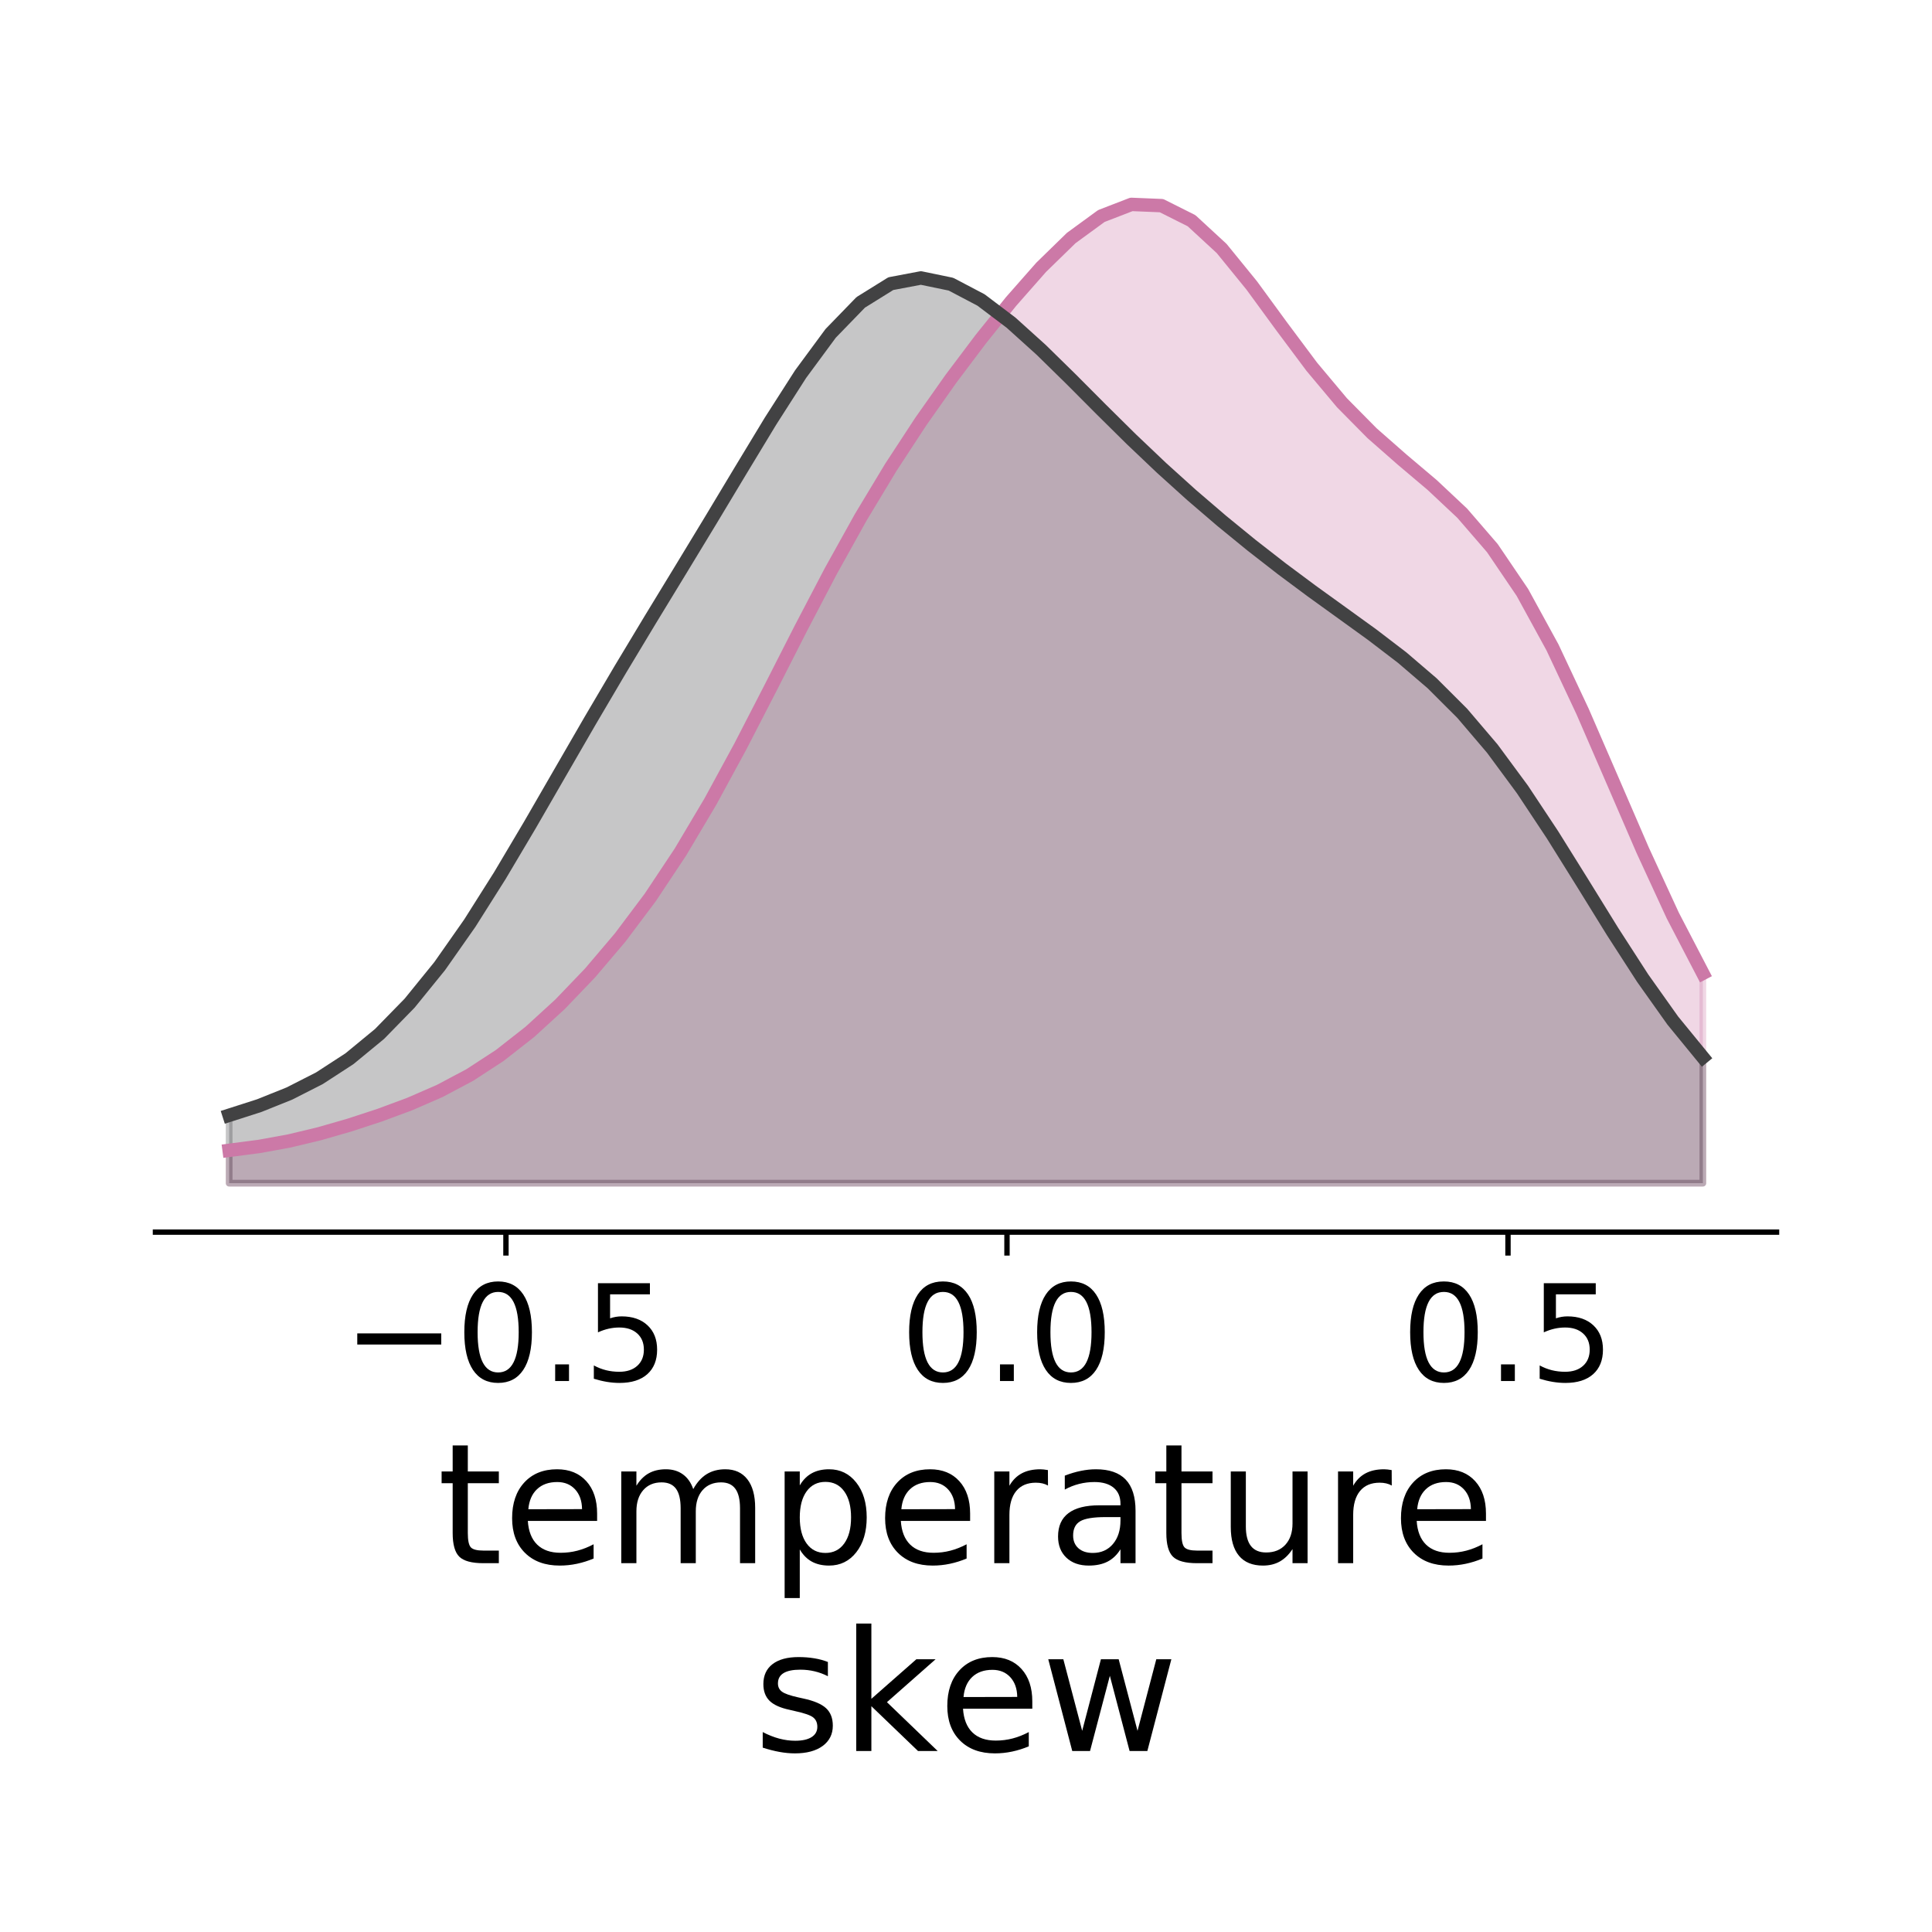
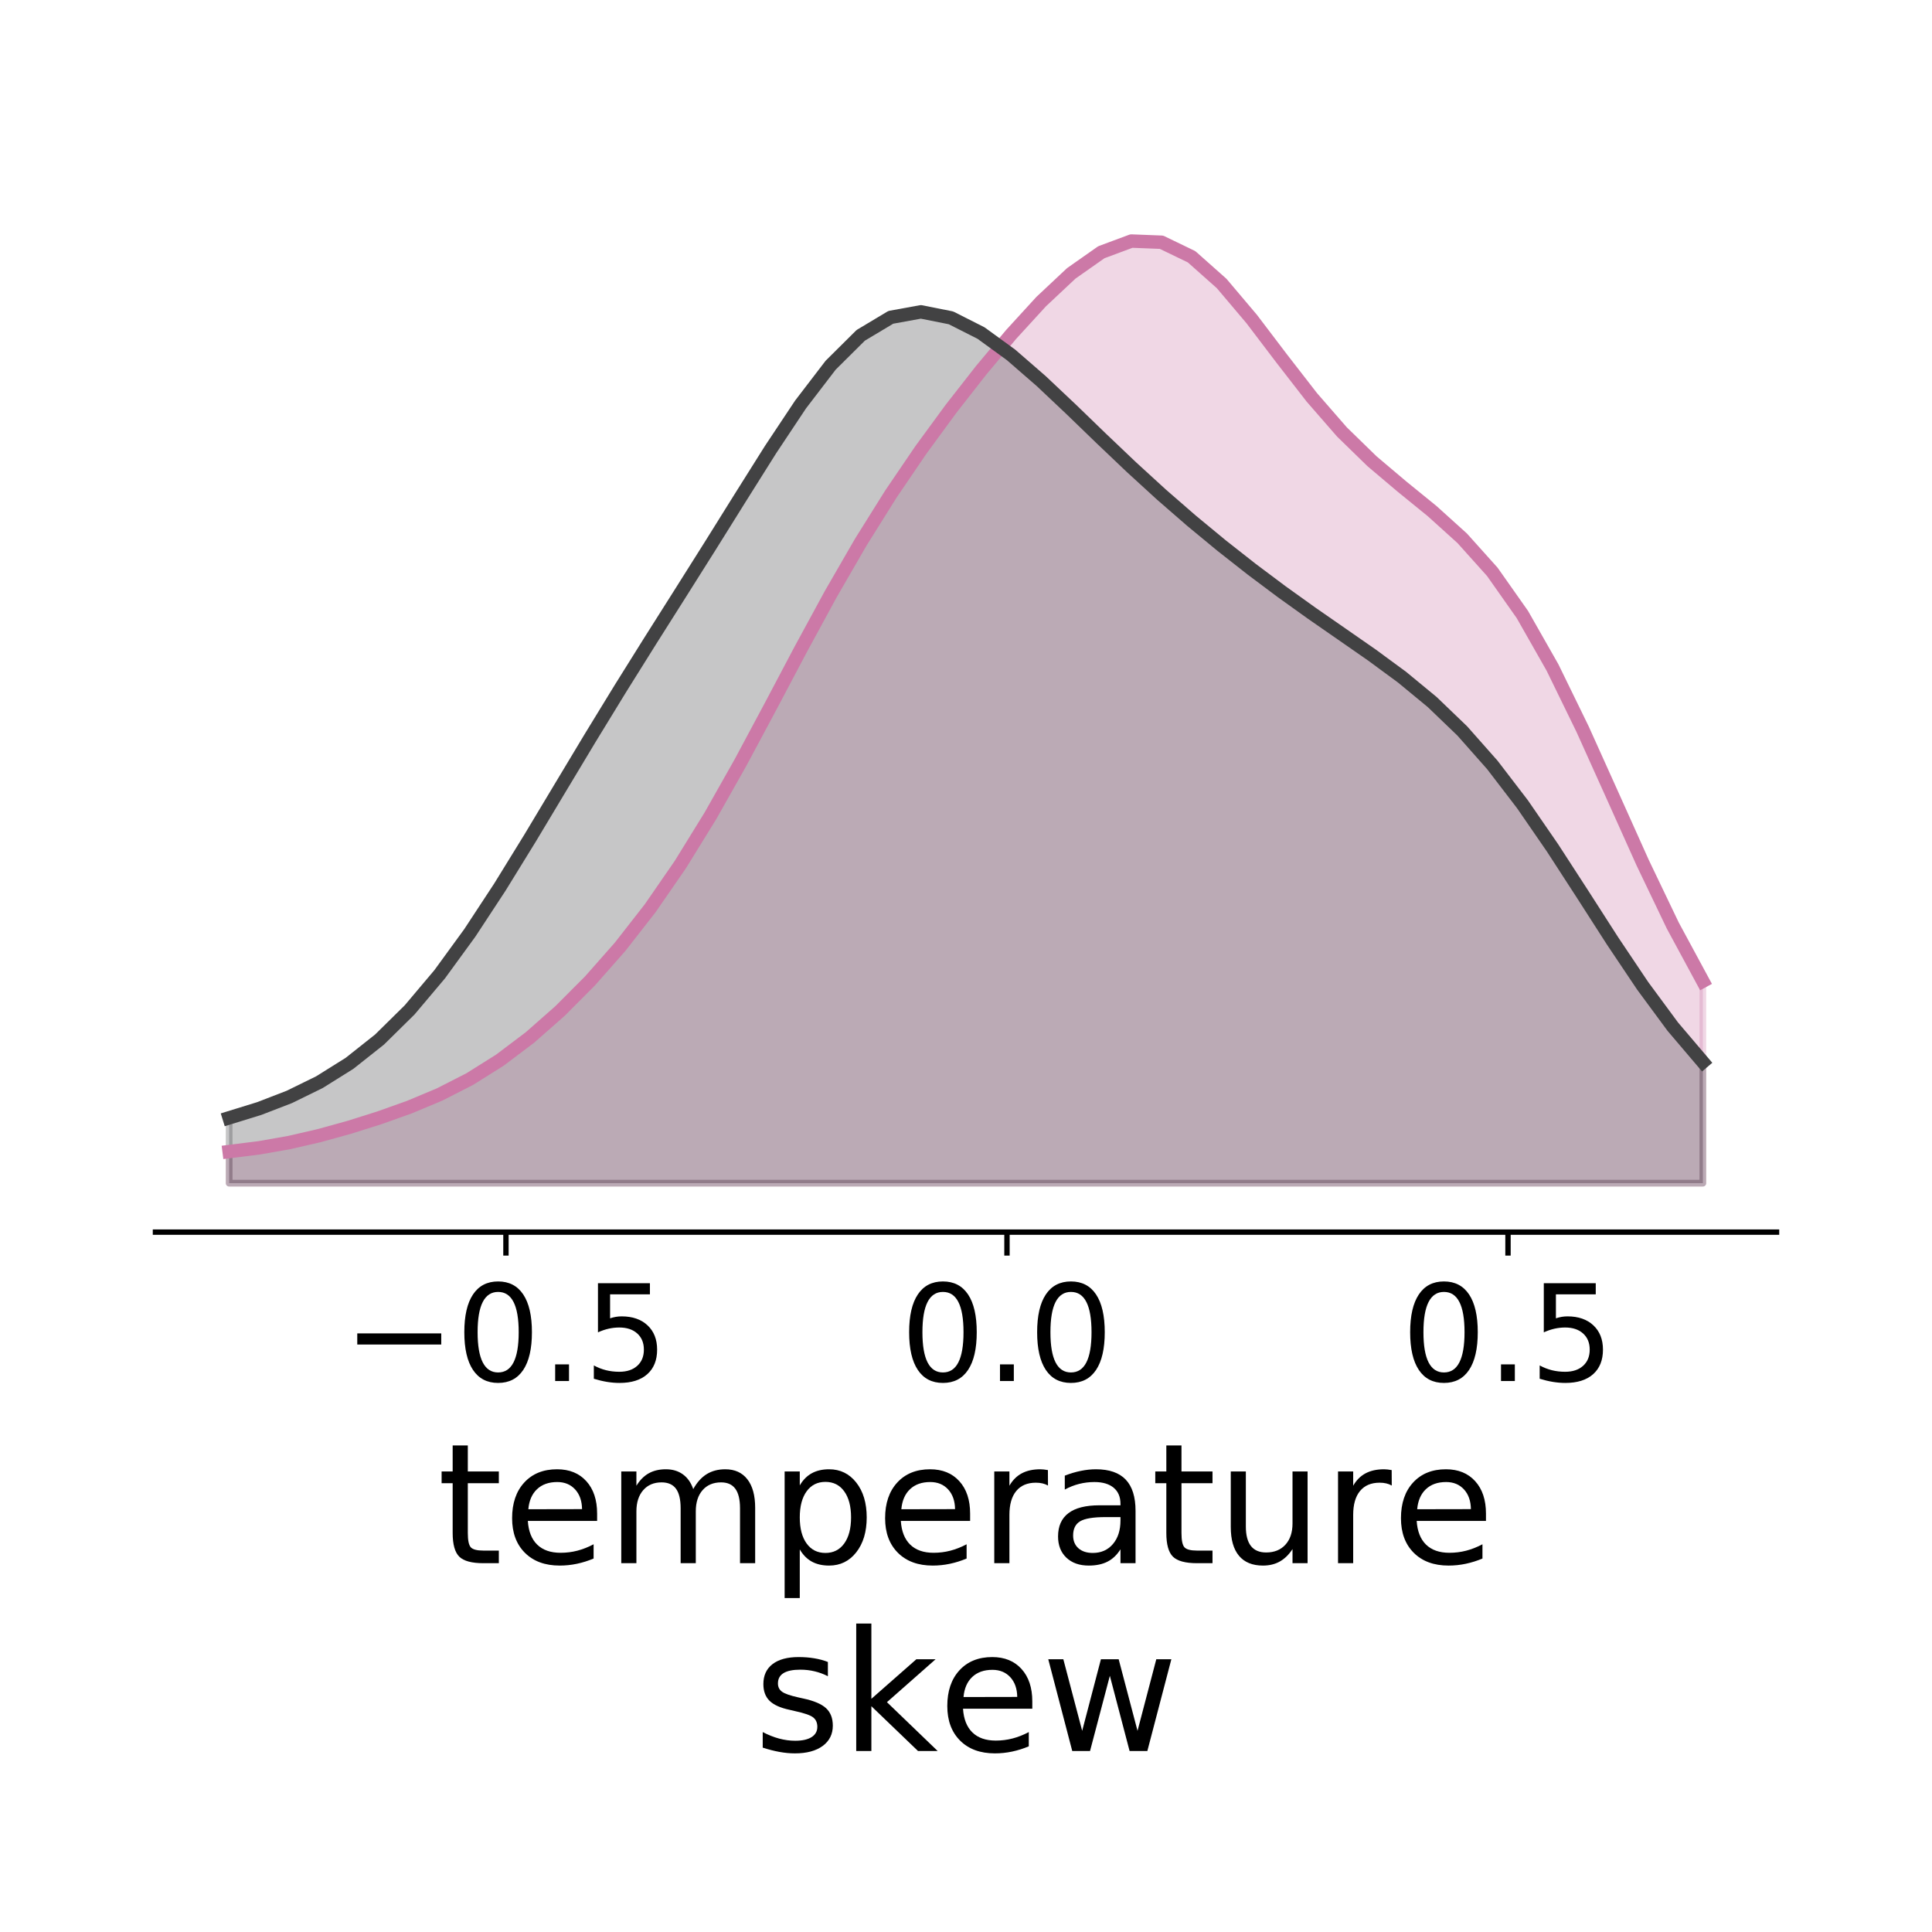
<svg xmlns="http://www.w3.org/2000/svg" xmlns:xlink="http://www.w3.org/1999/xlink" height="288pt" version="1.1" viewBox="0 0 288 288" width="288pt">
  <defs>
    <style type="text/css">
*{stroke-linecap:butt;stroke-linejoin:round;}
  </style>
  </defs>
  <g id="figure_1">
    <g id="patch_1">
      <path d="M 0 288  L 288 288  L 288 0  L 0 0  z " style="fill:#ffffff;" />
    </g>
    <g id="axes_1">
      <g id="patch_2">
        <path d="M 23.175 183.67  L 264.825 183.67  L 264.825 23.175  L 23.175 23.175  z " style="fill:#ffffff;" />
      </g>
      <g id="PolyCollection_1">
        <defs>
-           <path d="M 34.159 -111.625  L 34.159 -116.52  L 38.642 -117.102  L 43.126 -117.921  L 47.609 -118.995  L 52.092 -120.287  L 56.576 -121.755  L 61.059 -123.417  L 65.542 -125.368  L 70.026 -127.748  L 74.509 -130.671  L 78.992 -134.185  L 83.475 -138.285  L 87.959 -142.96  L 92.442 -148.241  L 96.925 -154.21  L 101.409 -160.954  L 105.892 -168.5  L 110.375 -176.746  L 114.859 -185.447  L 119.342 -194.258  L 123.825 -202.826  L 128.308 -210.887  L 132.792 -218.329  L 137.275 -225.179  L 141.758 -231.538  L 146.242 -237.493  L 150.725 -243.064  L 155.208 -248.155  L 159.692 -252.525  L 164.175 -255.798  L 168.658 -257.53  L 173.141 -257.347  L 177.625 -255.098  L 182.108 -250.96  L 186.591 -245.451  L 191.075 -239.318  L 195.558 -233.314  L 200.041 -227.966  L 204.525 -223.428  L 209.008 -219.492  L 213.491 -215.703  L 217.974 -211.494  L 222.458 -206.301  L 226.941 -199.689  L 231.424 -191.499  L 235.908 -181.952  L 240.391 -171.62  L 244.874 -161.25  L 249.358 -151.525  L 253.841 -142.907  L 253.841 -111.625  L 253.841 -111.625  L 249.358 -111.625  L 244.874 -111.625  L 240.391 -111.625  L 235.908 -111.625  L 231.424 -111.625  L 226.941 -111.625  L 222.458 -111.625  L 217.974 -111.625  L 213.491 -111.625  L 209.008 -111.625  L 204.525 -111.625  L 200.041 -111.625  L 195.558 -111.625  L 191.075 -111.625  L 186.591 -111.625  L 182.108 -111.625  L 177.625 -111.625  L 173.141 -111.625  L 168.658 -111.625  L 164.175 -111.625  L 159.692 -111.625  L 155.208 -111.625  L 150.725 -111.625  L 146.242 -111.625  L 141.758 -111.625  L 137.275 -111.625  L 132.792 -111.625  L 128.308 -111.625  L 123.825 -111.625  L 119.342 -111.625  L 114.859 -111.625  L 110.375 -111.625  L 105.892 -111.625  L 101.409 -111.625  L 96.925 -111.625  L 92.442 -111.625  L 87.959 -111.625  L 83.475 -111.625  L 78.992 -111.625  L 74.509 -111.625  L 70.026 -111.625  L 65.542 -111.625  L 61.059 -111.625  L 56.576 -111.625  L 52.092 -111.625  L 47.609 -111.625  L 43.126 -111.625  L 38.642 -111.625  L 34.159 -111.625  z " id="mc38c5ca31a" style="stroke:#cc79a7;stroke-opacity:0.3;" />
+           <path d="M 34.159 -111.625  L 34.159 -116.337  L 38.642 -116.897  L 43.126 -117.686  L 47.609 -118.719  L 52.092 -119.962  L 56.576 -121.376  L 61.059 -122.975  L 65.542 -124.854  L 70.026 -127.144  L 74.509 -129.958  L 78.992 -133.341  L 83.475 -137.287  L 87.959 -141.787  L 92.442 -146.87  L 96.925 -152.615  L 101.409 -159.107  L 105.892 -166.371  L 110.375 -174.308  L 114.859 -182.683  L 119.342 -191.164  L 123.825 -199.411  L 128.308 -207.171  L 132.792 -214.334  L 137.275 -220.928  L 141.758 -227.048  L 146.242 -232.781  L 150.725 -238.143  L 155.208 -243.043  L 159.692 -247.25  L 164.175 -250.4  L 168.658 -252.067  L 173.141 -251.891  L 177.625 -249.726  L 182.108 -245.743  L 186.591 -240.441  L 191.075 -234.537  L 195.558 -228.758  L 200.041 -223.61  L 204.525 -219.242  L 209.008 -215.453  L 213.491 -211.807  L 217.974 -207.755  L 222.458 -202.756  L 226.941 -196.391  L 231.424 -188.508  L 235.908 -179.319  L 240.391 -169.374  L 244.874 -159.392  L 249.358 -150.031  L 253.841 -141.736  L 253.841 -111.625  L 253.841 -111.625  L 249.358 -111.625  L 244.874 -111.625  L 240.391 -111.625  L 235.908 -111.625  L 231.424 -111.625  L 226.941 -111.625  L 222.458 -111.625  L 217.974 -111.625  L 213.491 -111.625  L 209.008 -111.625  L 204.525 -111.625  L 200.041 -111.625  L 195.558 -111.625  L 191.075 -111.625  L 186.591 -111.625  L 182.108 -111.625  L 177.625 -111.625  L 173.141 -111.625  L 168.658 -111.625  L 164.175 -111.625  L 159.692 -111.625  L 155.208 -111.625  L 150.725 -111.625  L 146.242 -111.625  L 141.758 -111.625  L 137.275 -111.625  L 132.792 -111.625  L 128.308 -111.625  L 123.825 -111.625  L 119.342 -111.625  L 114.859 -111.625  L 110.375 -111.625  L 105.892 -111.625  L 101.409 -111.625  L 96.925 -111.625  L 92.442 -111.625  L 87.959 -111.625  L 83.475 -111.625  L 78.992 -111.625  L 74.509 -111.625  L 70.026 -111.625  L 65.542 -111.625  L 61.059 -111.625  L 56.576 -111.625  L 52.092 -111.625  L 47.609 -111.625  L 43.126 -111.625  L 38.642 -111.625  L 34.159 -111.625  z " id="m35a09e39c3" style="stroke:#cc79a7;stroke-opacity:0.3;" />
        </defs>
-         <g clip-path="url(#p92971ee383)">
-           <use style="fill:#cc79a7;fill-opacity:0.3;stroke:#cc79a7;stroke-opacity:0.3;" x="0" xlink:href="#mc38c5ca31a" y="288" />
+         <g clip-path="url(#p0776b44d61)">
+           <use style="fill:#cc79a7;fill-opacity:0.3;stroke:#cc79a7;stroke-opacity:0.3;" x="0" xlink:href="#m35a09e39c3" y="288" />
        </g>
      </g>
      <g id="PolyCollection_2">
        <defs>
-           <path d="M 34.159 -111.625  L 34.159 -121.746  L 38.642 -123.185  L 43.126 -124.983  L 47.609 -127.264  L 52.092 -130.176  L 56.576 -133.868  L 61.059 -138.457  L 65.542 -143.98  L 70.026 -150.373  L 74.509 -157.467  L 78.992 -165.024  L 83.475 -172.789  L 87.959 -180.545  L 92.442 -188.158  L 96.925 -195.606  L 101.409 -202.966  L 105.892 -210.354  L 110.375 -217.815  L 114.859 -225.222  L 119.342 -232.225  L 123.825 -238.306  L 128.308 -242.929  L 132.792 -245.717  L 137.275 -246.565  L 141.758 -245.638  L 146.242 -243.281  L 150.725 -239.893  L 155.208 -235.847  L 159.692 -231.451  L 164.175 -226.949  L 168.658 -222.517  L 173.141 -218.258  L 177.625 -214.209  L 182.108 -210.364  L 186.591 -206.704  L 191.075 -203.214  L 195.558 -199.878  L 200.041 -196.646  L 204.525 -193.407  L 209.008 -189.982  L 213.491 -186.142  L 217.974 -181.666  L 222.458 -176.402  L 226.941 -170.327  L 231.424 -163.564  L 235.908 -156.379  L 240.391 -149.127  L 244.874 -142.183  L 249.358 -135.867  L 253.841 -130.389  L 253.841 -111.625  L 253.841 -111.625  L 249.358 -111.625  L 244.874 -111.625  L 240.391 -111.625  L 235.908 -111.625  L 231.424 -111.625  L 226.941 -111.625  L 222.458 -111.625  L 217.974 -111.625  L 213.491 -111.625  L 209.008 -111.625  L 204.525 -111.625  L 200.041 -111.625  L 195.558 -111.625  L 191.075 -111.625  L 186.591 -111.625  L 182.108 -111.625  L 177.625 -111.625  L 173.141 -111.625  L 168.658 -111.625  L 164.175 -111.625  L 159.692 -111.625  L 155.208 -111.625  L 150.725 -111.625  L 146.242 -111.625  L 141.758 -111.625  L 137.275 -111.625  L 132.792 -111.625  L 128.308 -111.625  L 123.825 -111.625  L 119.342 -111.625  L 114.859 -111.625  L 110.375 -111.625  L 105.892 -111.625  L 101.409 -111.625  L 96.925 -111.625  L 92.442 -111.625  L 87.959 -111.625  L 83.475 -111.625  L 78.992 -111.625  L 74.509 -111.625  L 70.026 -111.625  L 65.542 -111.625  L 61.059 -111.625  L 56.576 -111.625  L 52.092 -111.625  L 47.609 -111.625  L 43.126 -111.625  L 38.642 -111.625  L 34.159 -111.625  z " id="m2fbfb1411a" style="stroke:#424243;stroke-opacity:0.3;" />
+           <path d="M 34.159 -111.625  L 34.159 -121.367  L 38.642 -122.752  L 43.126 -124.482  L 47.609 -126.679  L 52.092 -129.482  L 56.576 -133.035  L 61.059 -137.452  L 65.542 -142.769  L 70.026 -148.923  L 74.509 -155.751  L 78.992 -163.025  L 83.475 -170.499  L 87.959 -177.964  L 92.442 -185.292  L 96.925 -192.462  L 101.409 -199.547  L 105.892 -206.658  L 110.375 -213.84  L 114.859 -220.969  L 119.342 -227.71  L 123.825 -233.563  L 128.308 -238.013  L 132.792 -240.697  L 137.275 -241.513  L 141.758 -240.62  L 146.242 -238.351  L 150.725 -235.091  L 155.208 -231.196  L 159.692 -226.965  L 164.175 -222.631  L 168.658 -218.365  L 173.141 -214.266  L 177.625 -210.368  L 182.108 -206.667  L 186.591 -203.144  L 191.075 -199.785  L 195.558 -196.574  L 200.041 -193.463  L 204.525 -190.345  L 209.008 -187.048  L 213.491 -183.352  L 217.974 -179.044  L 222.458 -173.977  L 226.941 -168.129  L 231.424 -161.62  L 235.908 -154.704  L 240.391 -147.723  L 244.874 -141.039  L 249.358 -134.959  L 253.841 -129.687  L 253.841 -111.625  L 253.841 -111.625  L 249.358 -111.625  L 244.874 -111.625  L 240.391 -111.625  L 235.908 -111.625  L 231.424 -111.625  L 226.941 -111.625  L 222.458 -111.625  L 217.974 -111.625  L 213.491 -111.625  L 209.008 -111.625  L 204.525 -111.625  L 200.041 -111.625  L 195.558 -111.625  L 191.075 -111.625  L 186.591 -111.625  L 182.108 -111.625  L 177.625 -111.625  L 173.141 -111.625  L 168.658 -111.625  L 164.175 -111.625  L 159.692 -111.625  L 155.208 -111.625  L 150.725 -111.625  L 146.242 -111.625  L 141.758 -111.625  L 137.275 -111.625  L 132.792 -111.625  L 128.308 -111.625  L 123.825 -111.625  L 119.342 -111.625  L 114.859 -111.625  L 110.375 -111.625  L 105.892 -111.625  L 101.409 -111.625  L 96.925 -111.625  L 92.442 -111.625  L 87.959 -111.625  L 83.475 -111.625  L 78.992 -111.625  L 74.509 -111.625  L 70.026 -111.625  L 65.542 -111.625  L 61.059 -111.625  L 56.576 -111.625  L 52.092 -111.625  L 47.609 -111.625  L 43.126 -111.625  L 38.642 -111.625  L 34.159 -111.625  z " id="m213929e834" style="stroke:#424243;stroke-opacity:0.3;" />
        </defs>
-         <g clip-path="url(#p92971ee383)">
-           <use style="fill:#424243;fill-opacity:0.3;stroke:#424243;stroke-opacity:0.3;" x="0" xlink:href="#m2fbfb1411a" y="288" />
+         <g clip-path="url(#p0776b44d61)">
+           <use style="fill:#424243;fill-opacity:0.3;stroke:#424243;stroke-opacity:0.3;" x="0" xlink:href="#m213929e834" y="288" />
        </g>
      </g>
      <g id="matplotlib.axis_1">
        <g id="xtick_1">
          <g id="line2d_1">
            <defs>
-               <path d="M 0 0  L 0 3.5  " id="mcb7a796cda" style="stroke:#000000;stroke-width:0.8;" />
+               <path d="M 0 0  L 0 3.5  " id="m45f50b3fd4" style="stroke:#000000;stroke-width:0.8;" />
            </defs>
            <g>
-               <use style="stroke:#000000;stroke-width:0.8;" x="75.421" xlink:href="#mcb7a796cda" y="183.67" />
+               <use style="stroke:#000000;stroke-width:0.8;" x="75.421" xlink:href="#m45f50b3fd4" y="183.67" />
            </g>
          </g>
          <g id="text_1">
            <defs>
              <path d="M 10.594 35.5  L 73.188 35.5  L 73.188 27.203  L 10.594 27.203  z " id="DejaVuSans-2212" />
              <path d="M 31.781 66.406  Q 24.172 66.406 20.328 58.906  Q 16.5 51.422 16.5 36.375  Q 16.5 21.391 20.328 13.891  Q 24.172 6.391 31.781 6.391  Q 39.453 6.391 43.281 13.891  Q 47.125 21.391 47.125 36.375  Q 47.125 51.422 43.281 58.906  Q 39.453 66.406 31.781 66.406  z M 31.781 74.219  Q 44.047 74.219 50.516 64.516  Q 56.984 54.828 56.984 36.375  Q 56.984 17.969 50.516 8.266  Q 44.047 -1.422 31.781 -1.422  Q 19.531 -1.422 13.062 8.266  Q 6.594 17.969 6.594 36.375  Q 6.594 54.828 13.062 64.516  Q 19.531 74.219 31.781 74.219  z " id="DejaVuSans-30" />
              <path d="M 10.688 12.406  L 21 12.406  L 21 0  L 10.688 0  z " id="DejaVuSans-2e" />
              <path d="M 10.797 72.906  L 49.516 72.906  L 49.516 64.594  L 19.828 64.594  L 19.828 46.734  Q 21.969 47.469 24.109 47.828  Q 26.266 48.188 28.422 48.188  Q 40.625 48.188 47.75 41.5  Q 54.891 34.812 54.891 23.391  Q 54.891 11.625 47.562 5.094  Q 40.234 -1.422 26.906 -1.422  Q 22.312 -1.422 17.547 -0.641  Q 12.797 0.141 7.719 1.703  L 7.719 11.625  Q 12.109 9.234 16.797 8.062  Q 21.484 6.891 26.703 6.891  Q 35.156 6.891 40.078 11.328  Q 45.016 15.766 45.016 23.391  Q 45.016 31 40.078 35.438  Q 35.156 39.891 26.703 39.891  Q 22.75 39.891 18.812 39.016  Q 14.891 38.141 10.797 36.281  z " id="DejaVuSans-35" />
            </defs>
            <g transform="translate(51.13866 205.8669)scale(0.2 -0.2)">
              <use xlink:href="#DejaVuSans-2212" />
              <use x="83.789" xlink:href="#DejaVuSans-30" />
              <use x="147.412" xlink:href="#DejaVuSans-2e" />
              <use x="179.199" xlink:href="#DejaVuSans-35" />
            </g>
          </g>
        </g>
        <g id="xtick_2">
          <g id="line2d_2">
            <g>
-               <use style="stroke:#000000;stroke-width:0.8;" x="150.108" xlink:href="#mcb7a796cda" y="183.67" />
+               <use style="stroke:#000000;stroke-width:0.8;" x="150.108" xlink:href="#m45f50b3fd4" y="183.67" />
            </g>
          </g>
          <g id="text_2">
            <g transform="translate(134.2045 205.8669)scale(0.2 -0.2)">
              <use xlink:href="#DejaVuSans-30" />
              <use x="63.623" xlink:href="#DejaVuSans-2e" />
              <use x="95.41" xlink:href="#DejaVuSans-30" />
            </g>
          </g>
        </g>
        <g id="xtick_3">
          <g id="line2d_3">
            <g>
-               <use style="stroke:#000000;stroke-width:0.8;" x="224.794" xlink:href="#mcb7a796cda" y="183.67" />
+               <use style="stroke:#000000;stroke-width:0.8;" x="224.794" xlink:href="#m45f50b3fd4" y="183.67" />
            </g>
          </g>
          <g id="text_3">
            <g transform="translate(208.8906 205.8669)scale(0.2 -0.2)">
              <use xlink:href="#DejaVuSans-30" />
              <use x="63.623" xlink:href="#DejaVuSans-2e" />
              <use x="95.41" xlink:href="#DejaVuSans-35" />
            </g>
          </g>
        </g>
        <g id="text_4">
          <defs>
            <path d="M 18.312 70.219  L 18.312 54.688  L 36.812 54.688  L 36.812 47.703  L 18.312 47.703  L 18.312 18.016  Q 18.312 11.328 20.141 9.422  Q 21.969 7.516 27.594 7.516  L 36.812 7.516  L 36.812 0  L 27.594 0  Q 17.188 0 13.234 3.875  Q 9.281 7.766 9.281 18.016  L 9.281 47.703  L 2.688 47.703  L 2.688 54.688  L 9.281 54.688  L 9.281 70.219  z " id="DejaVuSans-74" />
            <path d="M 56.203 29.594  L 56.203 25.203  L 14.891 25.203  Q 15.484 15.922 20.484 11.062  Q 25.484 6.203 34.422 6.203  Q 39.594 6.203 44.453 7.469  Q 49.312 8.734 54.109 11.281  L 54.109 2.781  Q 49.266 0.734 44.188 -0.344  Q 39.109 -1.422 33.891 -1.422  Q 20.797 -1.422 13.156 6.188  Q 5.516 13.812 5.516 26.812  Q 5.516 40.234 12.766 48.109  Q 20.016 56 32.328 56  Q 43.359 56 49.781 48.891  Q 56.203 41.797 56.203 29.594  z M 47.219 32.234  Q 47.125 39.594 43.094 43.984  Q 39.062 48.391 32.422 48.391  Q 24.906 48.391 20.391 44.141  Q 15.875 39.891 15.188 32.172  z " id="DejaVuSans-65" />
            <path d="M 52 44.188  Q 55.375 50.25 60.062 53.125  Q 64.75 56 71.094 56  Q 79.641 56 84.281 50.016  Q 88.922 44.047 88.922 33.016  L 88.922 0  L 79.891 0  L 79.891 32.719  Q 79.891 40.578 77.094 44.375  Q 74.312 48.188 68.609 48.188  Q 61.625 48.188 57.562 43.547  Q 53.516 38.922 53.516 30.906  L 53.516 0  L 44.484 0  L 44.484 32.719  Q 44.484 40.625 41.703 44.406  Q 38.922 48.188 33.109 48.188  Q 26.219 48.188 22.156 43.531  Q 18.109 38.875 18.109 30.906  L 18.109 0  L 9.078 0  L 9.078 54.688  L 18.109 54.688  L 18.109 46.188  Q 21.188 51.219 25.484 53.609  Q 29.781 56 35.688 56  Q 41.656 56 45.828 52.969  Q 50 49.953 52 44.188  z " id="DejaVuSans-6d" />
            <path d="M 18.109 8.203  L 18.109 -20.797  L 9.078 -20.797  L 9.078 54.688  L 18.109 54.688  L 18.109 46.391  Q 20.953 51.266 25.266 53.625  Q 29.594 56 35.594 56  Q 45.562 56 51.781 48.094  Q 58.016 40.188 58.016 27.297  Q 58.016 14.406 51.781 6.484  Q 45.562 -1.422 35.594 -1.422  Q 29.594 -1.422 25.266 0.953  Q 20.953 3.328 18.109 8.203  z M 48.688 27.297  Q 48.688 37.203 44.609 42.844  Q 40.531 48.484 33.406 48.484  Q 26.266 48.484 22.188 42.844  Q 18.109 37.203 18.109 27.297  Q 18.109 17.391 22.188 11.75  Q 26.266 6.109 33.406 6.109  Q 40.531 6.109 44.609 11.75  Q 48.688 17.391 48.688 27.297  z " id="DejaVuSans-70" />
            <path d="M 41.109 46.297  Q 39.594 47.172 37.812 47.578  Q 36.031 48 33.891 48  Q 26.266 48 22.188 43.047  Q 18.109 38.094 18.109 28.812  L 18.109 0  L 9.078 0  L 9.078 54.688  L 18.109 54.688  L 18.109 46.188  Q 20.953 51.172 25.484 53.578  Q 30.031 56 36.531 56  Q 37.453 56 38.578 55.875  Q 39.703 55.766 41.062 55.516  z " id="DejaVuSans-72" />
            <path d="M 34.281 27.484  Q 23.391 27.484 19.188 25  Q 14.984 22.516 14.984 16.5  Q 14.984 11.719 18.141 8.906  Q 21.297 6.109 26.703 6.109  Q 34.188 6.109 38.703 11.406  Q 43.219 16.703 43.219 25.484  L 43.219 27.484  z M 52.203 31.203  L 52.203 0  L 43.219 0  L 43.219 8.297  Q 40.141 3.328 35.547 0.953  Q 30.953 -1.422 24.312 -1.422  Q 15.922 -1.422 10.953 3.297  Q 6 8.016 6 15.922  Q 6 25.141 12.172 29.828  Q 18.359 34.516 30.609 34.516  L 43.219 34.516  L 43.219 35.406  Q 43.219 41.609 39.141 45  Q 35.062 48.391 27.688 48.391  Q 23 48.391 18.547 47.266  Q 14.109 46.141 10.016 43.891  L 10.016 52.203  Q 14.938 54.109 19.578 55.047  Q 24.219 56 28.609 56  Q 40.484 56 46.344 49.844  Q 52.203 43.703 52.203 31.203  z " id="DejaVuSans-61" />
            <path d="M 8.5 21.578  L 8.5 54.688  L 17.484 54.688  L 17.484 21.922  Q 17.484 14.156 20.5 10.266  Q 23.531 6.391 29.594 6.391  Q 36.859 6.391 41.078 11.031  Q 45.312 15.672 45.312 23.688  L 45.312 54.688  L 54.297 54.688  L 54.297 0  L 45.312 0  L 45.312 8.406  Q 42.047 3.422 37.719 1  Q 33.406 -1.422 27.688 -1.422  Q 18.266 -1.422 13.375 4.438  Q 8.5 10.297 8.5 21.578  z M 31.109 56  z " id="DejaVuSans-75" />
          </defs>
          <g transform="translate(65.1582 233.0223)scale(0.25 -0.25)">
            <use xlink:href="#DejaVuSans-74" />
            <use x="39.209" xlink:href="#DejaVuSans-65" />
            <use x="100.732" xlink:href="#DejaVuSans-6d" />
            <use x="198.145" xlink:href="#DejaVuSans-70" />
            <use x="261.621" xlink:href="#DejaVuSans-65" />
            <use x="323.145" xlink:href="#DejaVuSans-72" />
            <use x="364.258" xlink:href="#DejaVuSans-61" />
            <use x="425.537" xlink:href="#DejaVuSans-74" />
            <use x="464.746" xlink:href="#DejaVuSans-75" />
            <use x="528.125" xlink:href="#DejaVuSans-72" />
            <use x="569.207" xlink:href="#DejaVuSans-65" />
          </g>
          <defs>
            <path d="M 44.281 53.078  L 44.281 44.578  Q 40.484 46.531 36.375 47.5  Q 32.281 48.484 27.875 48.484  Q 21.188 48.484 17.844 46.438  Q 14.5 44.391 14.5 40.281  Q 14.5 37.156 16.891 35.375  Q 19.281 33.594 26.516 31.984  L 29.594 31.297  Q 39.156 29.25 43.188 25.516  Q 47.219 21.781 47.219 15.094  Q 47.219 7.469 41.188 3.016  Q 35.156 -1.422 24.609 -1.422  Q 20.219 -1.422 15.453 -0.562  Q 10.688 0.297 5.422 2  L 5.422 11.281  Q 10.406 8.688 15.234 7.391  Q 20.062 6.109 24.812 6.109  Q 31.156 6.109 34.562 8.281  Q 37.984 10.453 37.984 14.406  Q 37.984 18.062 35.516 20.016  Q 33.062 21.969 24.703 23.781  L 21.578 24.516  Q 13.234 26.266 9.516 29.906  Q 5.812 33.547 5.812 39.891  Q 5.812 47.609 11.281 51.797  Q 16.75 56 26.812 56  Q 31.781 56 36.172 55.266  Q 40.578 54.547 44.281 53.078  z " id="DejaVuSans-73" />
            <path d="M 9.078 75.984  L 18.109 75.984  L 18.109 31.109  L 44.922 54.688  L 56.391 54.688  L 27.391 29.109  L 57.625 0  L 45.906 0  L 18.109 26.703  L 18.109 0  L 9.078 0  z " id="DejaVuSans-6b" />
            <path d="M 4.203 54.688  L 13.188 54.688  L 24.422 12.016  L 35.594 54.688  L 46.188 54.688  L 57.422 12.016  L 68.609 54.688  L 77.594 54.688  L 63.281 0  L 52.688 0  L 40.922 44.828  L 29.109 0  L 18.5 0  z " id="DejaVuSans-77" />
          </defs>
          <g transform="translate(112.3418 261.0169)scale(0.25 -0.25)">
            <use xlink:href="#DejaVuSans-73" />
            <use x="52.1" xlink:href="#DejaVuSans-6b" />
            <use x="109.963" xlink:href="#DejaVuSans-65" />
            <use x="171.486" xlink:href="#DejaVuSans-77" />
          </g>
        </g>
      </g>
      <g id="line2d_4">
-         <path clip-path="url(#p92971ee383)" d="M 34.159 171.48  L 38.642 170.898  L 43.126 170.079  L 47.609 169.005  L 52.092 167.713  L 56.576 166.245  L 61.059 164.583  L 65.542 162.632  L 70.026 160.252  L 74.509 157.329  L 78.992 153.815  L 83.475 149.715  L 87.959 145.04  L 92.442 139.759  L 96.925 133.79  L 101.409 127.046  L 105.892 119.5  L 110.375 111.254  L 114.859 102.553  L 119.342 93.742  L 123.825 85.174  L 128.308 77.113  L 132.792 69.671  L 137.275 62.821  L 141.758 56.462  L 146.242 50.507  L 150.725 44.936  L 155.208 39.845  L 159.692 35.475  L 164.175 32.202  L 168.658 30.47  L 173.141 30.653  L 177.625 32.902  L 182.108 37.04  L 186.591 42.549  L 191.075 48.682  L 195.558 54.686  L 200.041 60.034  L 204.525 64.572  L 209.008 68.508  L 213.491 72.297  L 217.974 76.506  L 222.458 81.699  L 226.941 88.311  L 231.424 96.501  L 235.908 106.048  L 240.391 116.38  L 244.874 126.75  L 249.358 136.475  L 253.841 145.093  " style="fill:none;stroke:#cc79a7;stroke-linecap:square;stroke-width:2;" />
+         <path clip-path="url(#p0776b44d61)" d="M 34.159 171.663  L 38.642 171.103  L 43.126 170.314  L 47.609 169.281  L 52.092 168.038  L 56.576 166.624  L 61.059 165.025  L 65.542 163.146  L 70.026 160.856  L 74.509 158.042  L 78.992 154.659  L 83.475 150.713  L 87.959 146.213  L 92.442 141.13  L 96.925 135.385  L 101.409 128.893  L 105.892 121.629  L 110.375 113.692  L 114.859 105.317  L 119.342 96.836  L 123.825 88.589  L 128.308 80.829  L 132.792 73.666  L 137.275 67.072  L 141.758 60.952  L 146.242 55.219  L 150.725 49.857  L 155.208 44.957  L 159.692 40.75  L 164.175 37.6  L 168.658 35.933  L 173.141 36.109  L 177.625 38.274  L 182.108 42.257  L 186.591 47.559  L 191.075 53.463  L 195.558 59.242  L 200.041 64.39  L 204.525 68.758  L 209.008 72.547  L 213.491 76.193  L 217.974 80.245  L 222.458 85.244  L 226.941 91.609  L 231.424 99.492  L 235.908 108.681  L 240.391 118.626  L 244.874 128.608  L 249.358 137.969  L 253.841 146.264  " style="fill:none;stroke:#cc79a7;stroke-linecap:square;stroke-width:2;" />
      </g>
      <g id="line2d_5">
-         <path clip-path="url(#p92971ee383)" d="M 34.159 166.254  L 38.642 164.815  L 43.126 163.017  L 47.609 160.736  L 52.092 157.824  L 56.576 154.132  L 61.059 149.543  L 65.542 144.02  L 70.026 137.627  L 74.509 130.533  L 78.992 122.976  L 83.475 115.211  L 87.959 107.455  L 92.442 99.842  L 96.925 92.394  L 101.409 85.034  L 105.892 77.646  L 110.375 70.185  L 114.859 62.778  L 119.342 55.775  L 123.825 49.694  L 128.308 45.071  L 132.792 42.283  L 137.275 41.435  L 141.758 42.362  L 146.242 44.719  L 150.725 48.107  L 155.208 52.153  L 159.692 56.549  L 164.175 61.051  L 168.658 65.483  L 173.141 69.742  L 177.625 73.791  L 182.108 77.636  L 186.591 81.296  L 191.075 84.786  L 195.558 88.122  L 200.041 91.354  L 204.525 94.593  L 209.008 98.018  L 213.491 101.858  L 217.974 106.334  L 222.458 111.598  L 226.941 117.673  L 231.424 124.436  L 235.908 131.621  L 240.391 138.873  L 244.874 145.817  L 249.358 152.133  L 253.841 157.611  " style="fill:none;stroke:#424243;stroke-linecap:square;stroke-width:2;" />
+         <path clip-path="url(#p0776b44d61)" d="M 34.159 166.633  L 38.642 165.248  L 43.126 163.518  L 47.609 161.321  L 52.092 158.518  L 56.576 154.965  L 61.059 150.548  L 65.542 145.231  L 70.026 139.077  L 74.509 132.249  L 78.992 124.975  L 83.475 117.501  L 87.959 110.036  L 92.442 102.708  L 96.925 95.538  L 101.409 88.453  L 105.892 81.342  L 110.375 74.16  L 114.859 67.031  L 119.342 60.29  L 123.825 54.437  L 128.308 49.987  L 132.792 47.303  L 137.275 46.487  L 141.758 47.38  L 146.242 49.649  L 150.725 52.909  L 155.208 56.804  L 159.692 61.035  L 164.175 65.369  L 168.658 69.635  L 173.141 73.734  L 177.625 77.632  L 182.108 81.333  L 186.591 84.856  L 191.075 88.215  L 195.558 91.426  L 200.041 94.537  L 204.525 97.655  L 209.008 100.952  L 213.491 104.648  L 217.974 108.956  L 222.458 114.023  L 226.941 119.871  L 231.424 126.38  L 235.908 133.296  L 240.391 140.277  L 244.874 146.961  L 249.358 153.041  L 253.841 158.313  " style="fill:none;stroke:#424243;stroke-linecap:square;stroke-width:2;" />
      </g>
      <g id="patch_3">
        <path d="M 23.175 183.67  L 264.825 183.67  " style="fill:none;stroke:#000000;stroke-linecap:square;stroke-linejoin:miter;stroke-width:0.8;" />
      </g>
    </g>
  </g>
  <defs>
-     <clipPath id="p92971ee383">
+     <clipPath id="p0776b44d61">
      <rect height="160.495" width="241.65" x="23.175" y="23.175" />
    </clipPath>
  </defs>
</svg>
